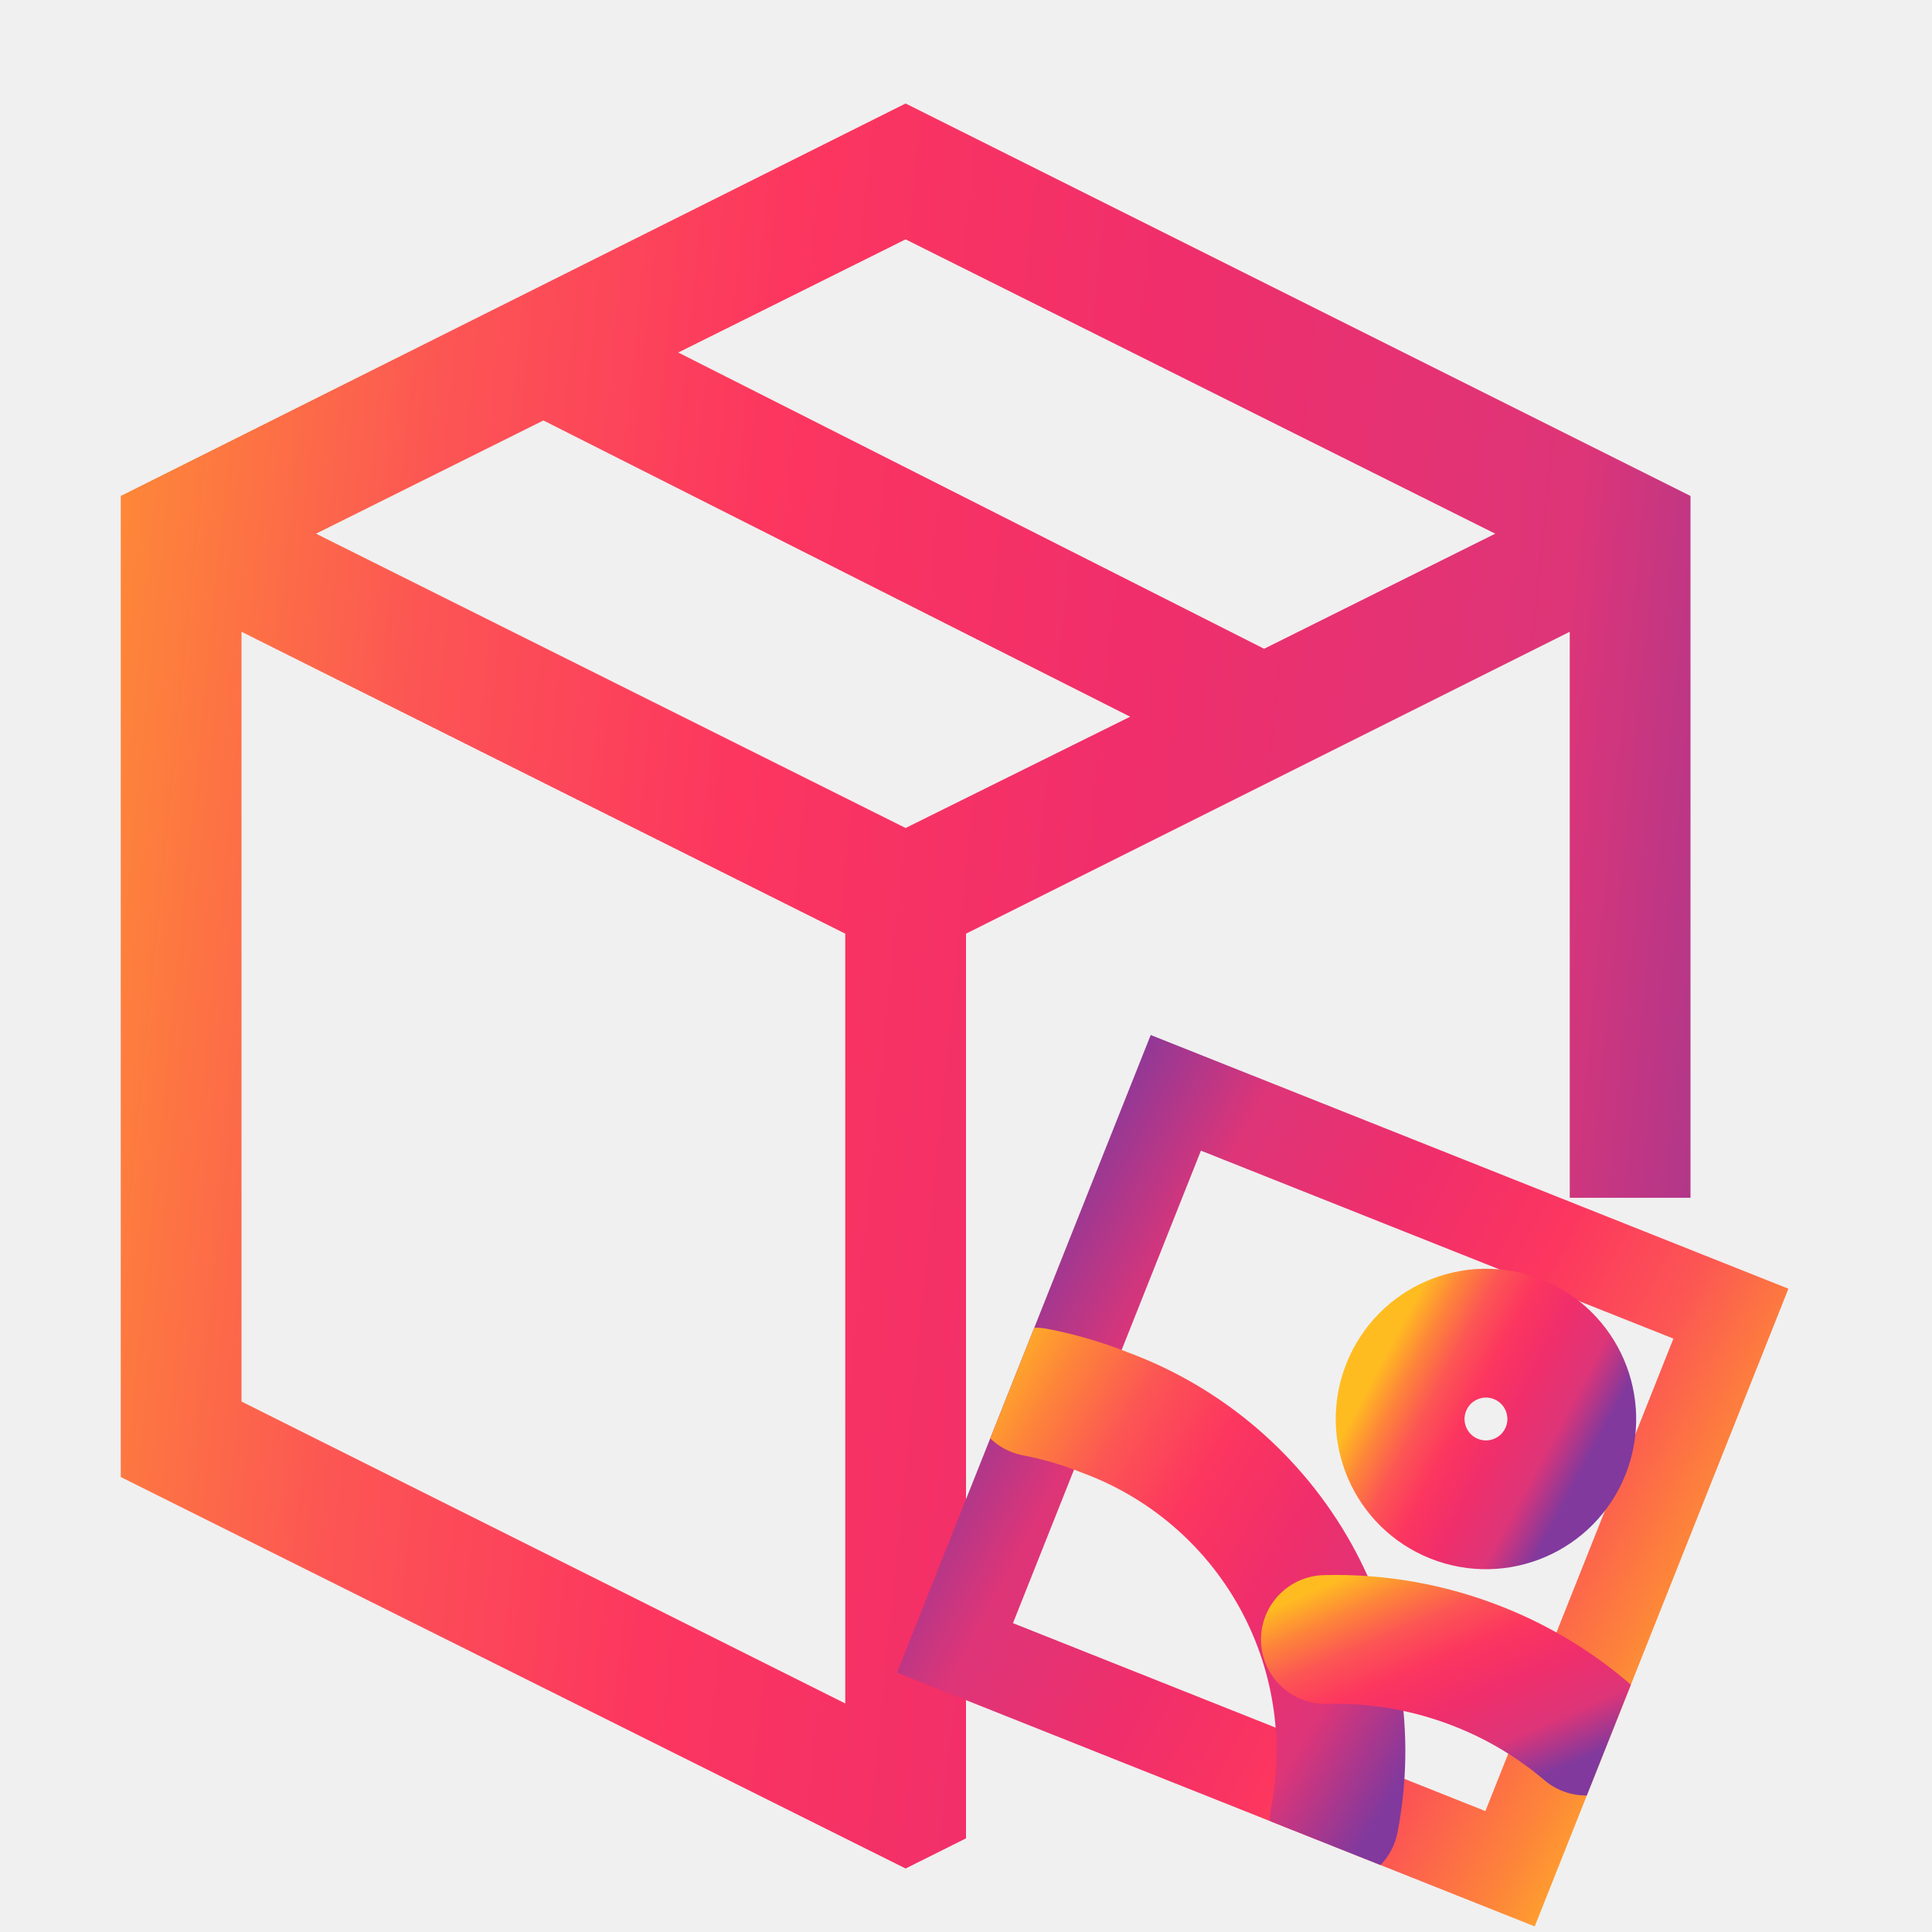
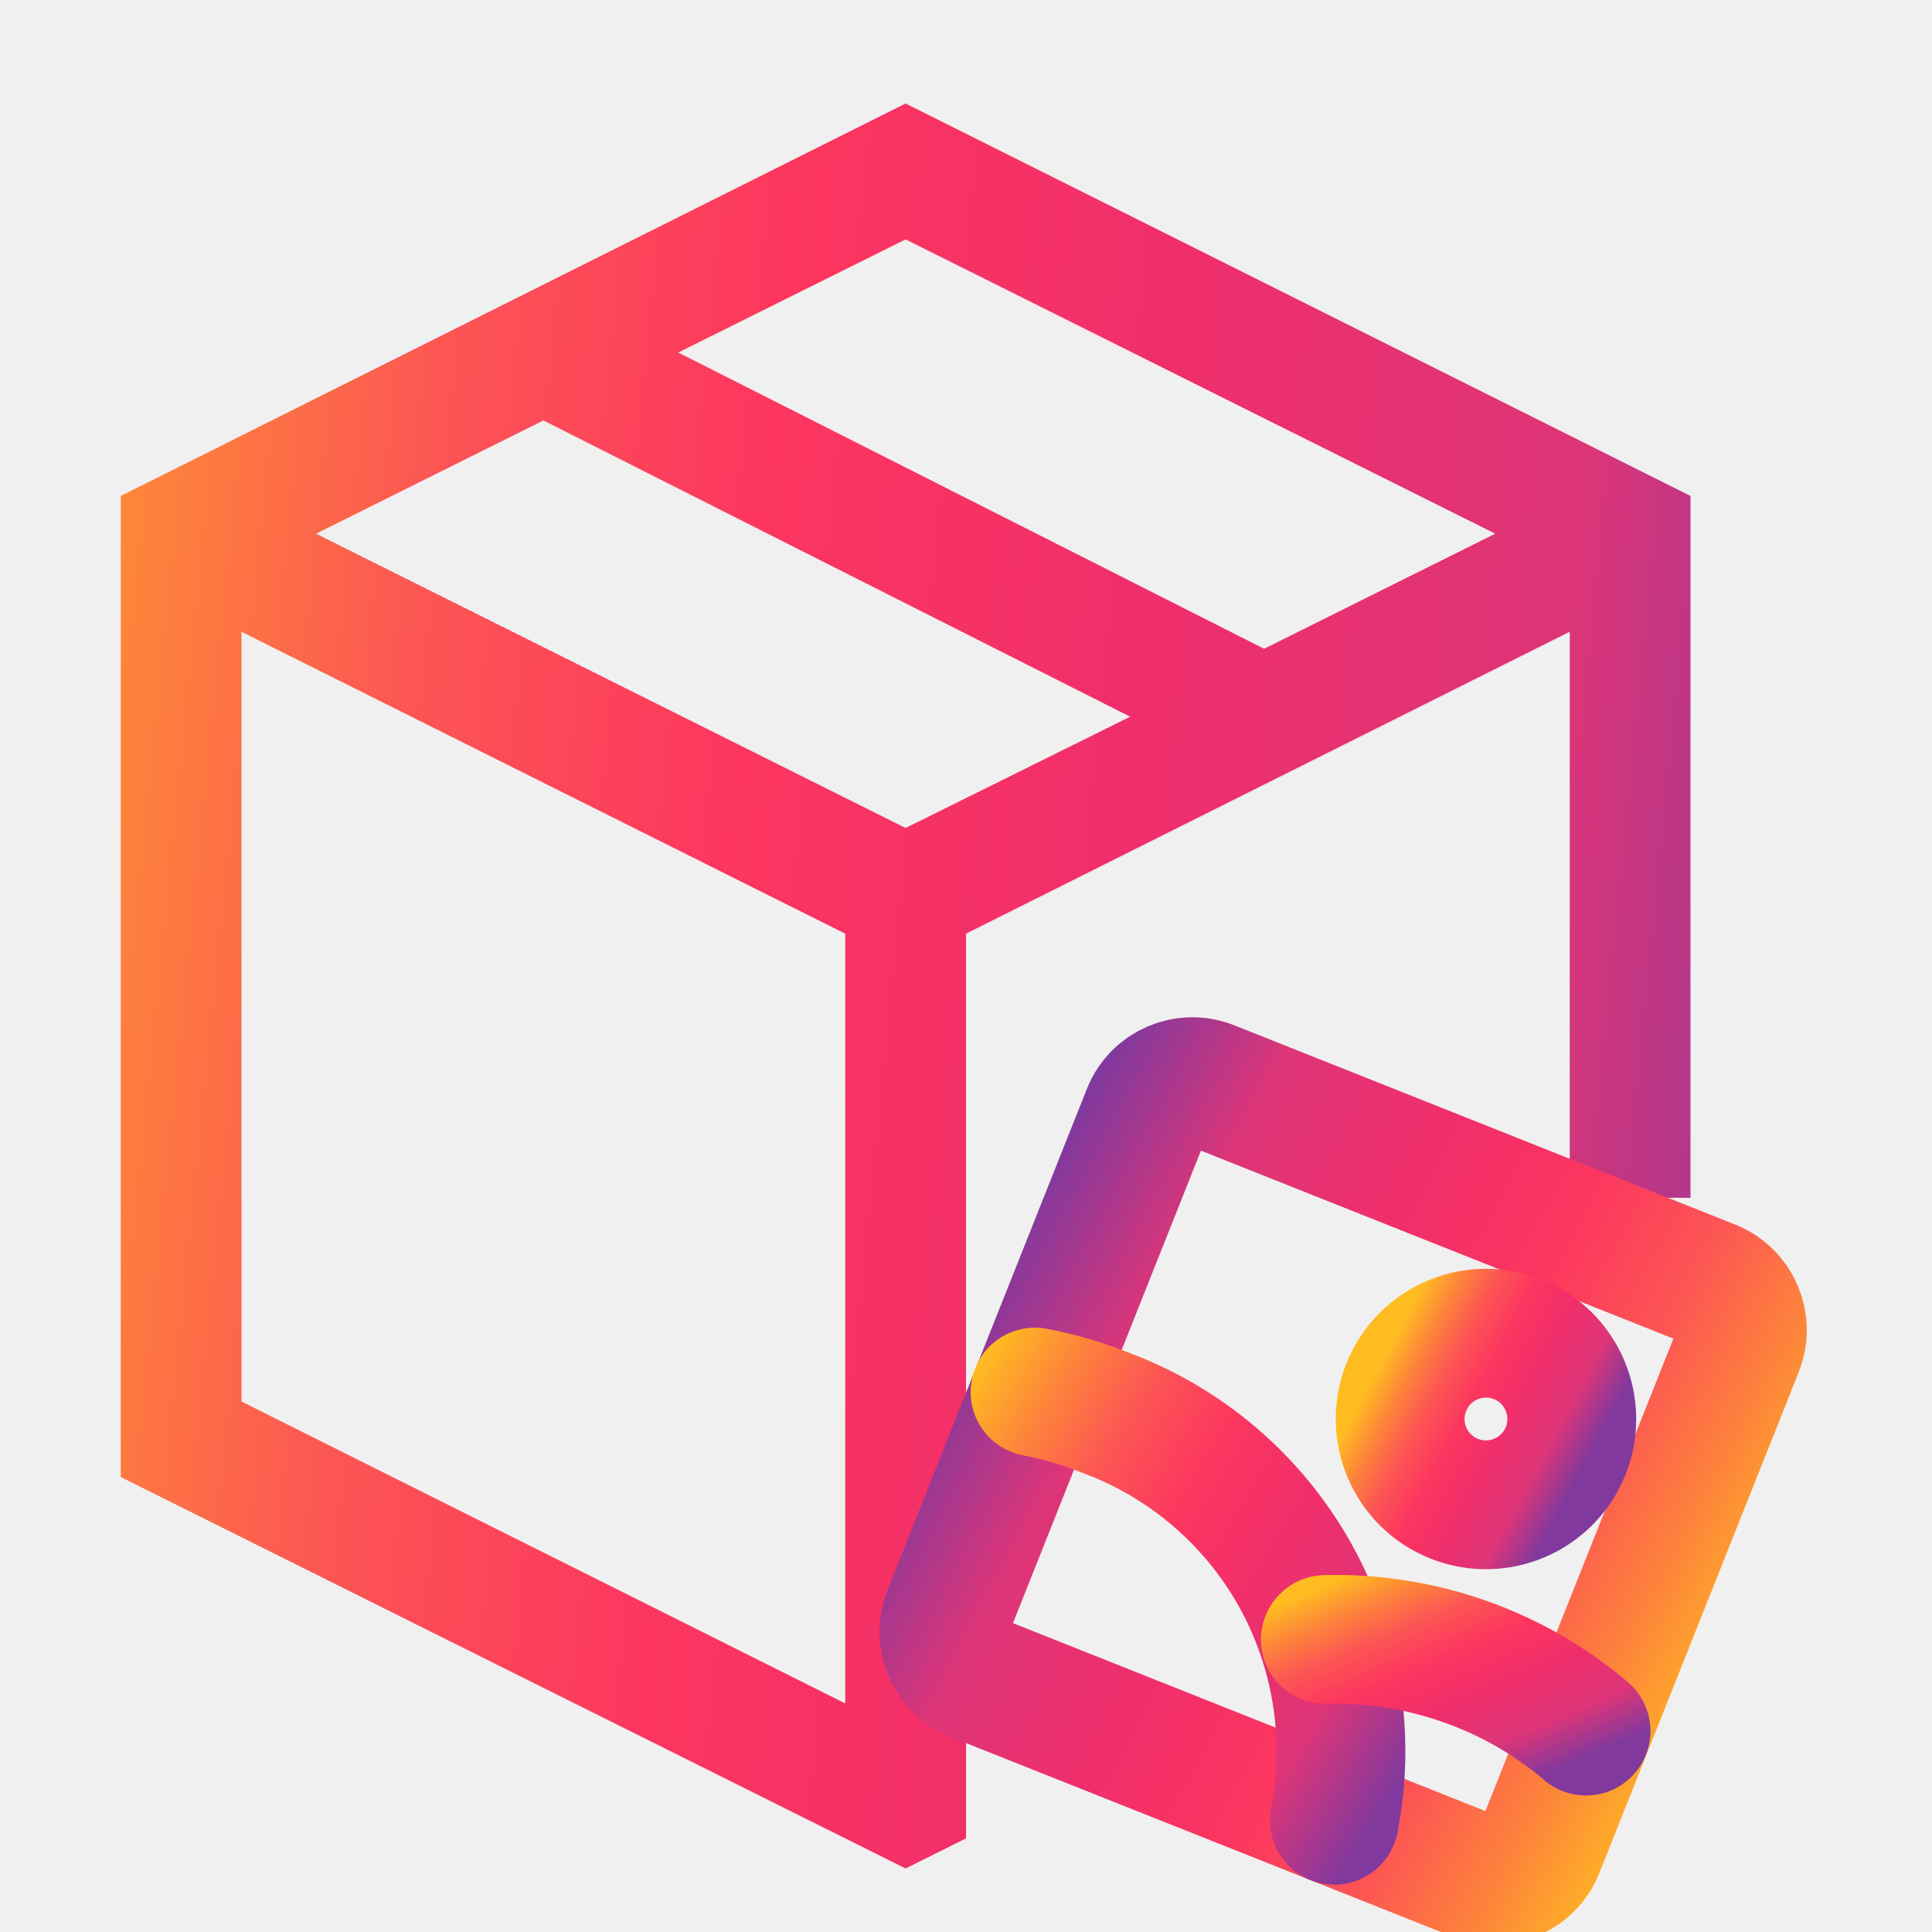
<svg xmlns="http://www.w3.org/2000/svg" width="30" height="30" viewBox="0 0 30 30" fill="none">
  <path d="M15 14.498V28.546L14.062 29.014L1.875 22.935V7.701L14.062 1.607L26.25 7.701V18.599H24.375V9.81L15 14.498ZM14.062 3.717L10.532 5.474L19.629 10.074L23.218 8.287L14.062 3.717ZM13.125 26.451V14.498L3.75 9.81V21.763L13.125 26.451ZM4.907 8.287L14.062 12.857L17.549 11.129L8.438 6.529L4.907 8.287Z" fill="url(#paint0_linear_294_3533)" />
-   <g clip-path="url(#clip0_294_3533)">
+   <g clipPath="url(#clip0_294_3533)">
    <path d="M15.138 26.045L22.918 29.14C23.308 29.295 23.751 29.105 23.906 28.714L27.002 20.934C27.157 20.543 26.966 20.101 26.576 19.945L18.796 16.85C18.405 16.695 17.962 16.885 17.807 17.276L14.712 25.056C14.556 25.447 14.747 25.889 15.138 26.045Z" stroke="url(#paint1_linear_294_3533)" stroke-width="2" stroke-linecap="round" stroke-linejoin="round" />
    <path d="M22.581 23.272C23.265 23.544 24.04 23.21 24.312 22.527C24.584 21.843 24.25 21.068 23.566 20.796C22.883 20.524 22.108 20.858 21.836 21.542C21.564 22.225 21.898 23 22.581 23.272Z" stroke="url(#paint2_linear_294_3533)" stroke-width="2" stroke-linecap="round" stroke-linejoin="round" />
    <path d="M20.718 28.265C20.973 26.961 20.756 25.61 20.107 24.451C19.457 23.292 18.417 22.402 17.172 21.939C16.817 21.797 16.448 21.688 16.072 21.616" stroke="url(#paint3_linear_294_3533)" stroke-width="2" stroke-linecap="round" stroke-linejoin="round" />
    <path d="M24.628 26.88C24.135 26.461 23.576 26.125 22.975 25.886C22.215 25.582 21.4 25.436 20.581 25.458" stroke="url(#paint4_linear_294_3533)" stroke-width="2" stroke-linecap="round" stroke-linejoin="round" />
  </g>
  <defs>
    <linearGradient id="paint0_linear_294_3533" x1="-0.786" y1="-6.468" x2="31.567" y2="-3.209" gradientUnits="userSpaceOnUse">
      <stop stop-color="#FFBC21" />
      <stop offset="0.134" stop-color="#FD843A" />
      <stop offset="0.274" stop-color="#FC5554" />
      <stop offset="0.43" stop-color="#FC365F" />
      <stop offset="0.613" stop-color="#F02E6B" />
      <stop offset="0.818" stop-color="#DD3578" />
      <stop offset="1" stop-color="#81399D" />
    </linearGradient>
    <linearGradient id="paint1_linear_294_3533" x1="23.551" y1="32.53" x2="11.928" y2="26.308" gradientUnits="userSpaceOnUse">
      <stop stop-color="#FFBC21" />
      <stop offset="0.134" stop-color="#FD843A" />
      <stop offset="0.274" stop-color="#FC5554" />
      <stop offset="0.43" stop-color="#FC365F" />
      <stop offset="0.613" stop-color="#F02E6B" />
      <stop offset="0.818" stop-color="#DD3578" />
      <stop offset="1" stop-color="#81399D" />
    </linearGradient>
    <linearGradient id="paint2_linear_294_3533" x1="22.349" y1="19.467" x2="25.478" y2="21.142" gradientUnits="userSpaceOnUse">
      <stop stop-color="#FFBC21" />
      <stop offset="0.134" stop-color="#FD843A" />
      <stop offset="0.274" stop-color="#FC5554" />
      <stop offset="0.43" stop-color="#FC365F" />
      <stop offset="0.613" stop-color="#F02E6B" />
      <stop offset="0.818" stop-color="#DD3578" />
      <stop offset="1" stop-color="#81399D" />
    </linearGradient>
    <linearGradient id="paint3_linear_294_3533" x1="15.922" y1="19.991" x2="23.582" y2="24.636" gradientUnits="userSpaceOnUse">
      <stop stop-color="#FFBC21" />
      <stop offset="0.134" stop-color="#FD843A" />
      <stop offset="0.274" stop-color="#FC5554" />
      <stop offset="0.43" stop-color="#FC365F" />
      <stop offset="0.613" stop-color="#F02E6B" />
      <stop offset="0.818" stop-color="#DD3578" />
      <stop offset="1" stop-color="#81399D" />
    </linearGradient>
    <linearGradient id="paint4_linear_294_3533" x1="20.38" y1="24.699" x2="21.997" y2="28.434" gradientUnits="userSpaceOnUse">
      <stop stop-color="#FFBC21" />
      <stop offset="0.134" stop-color="#FD843A" />
      <stop offset="0.274" stop-color="#FC5554" />
      <stop offset="0.43" stop-color="#FC365F" />
      <stop offset="0.613" stop-color="#F02E6B" />
      <stop offset="0.818" stop-color="#DD3578" />
      <stop offset="1" stop-color="#81399D" />
    </linearGradient>
    <clipPath id="clip0_294_3533">
      <rect width="10.657" height="10.657" fill="white" transform="translate(17.8682 16.0715) rotate(21.6946)" />
    </clipPath>
  </defs>
</svg>
